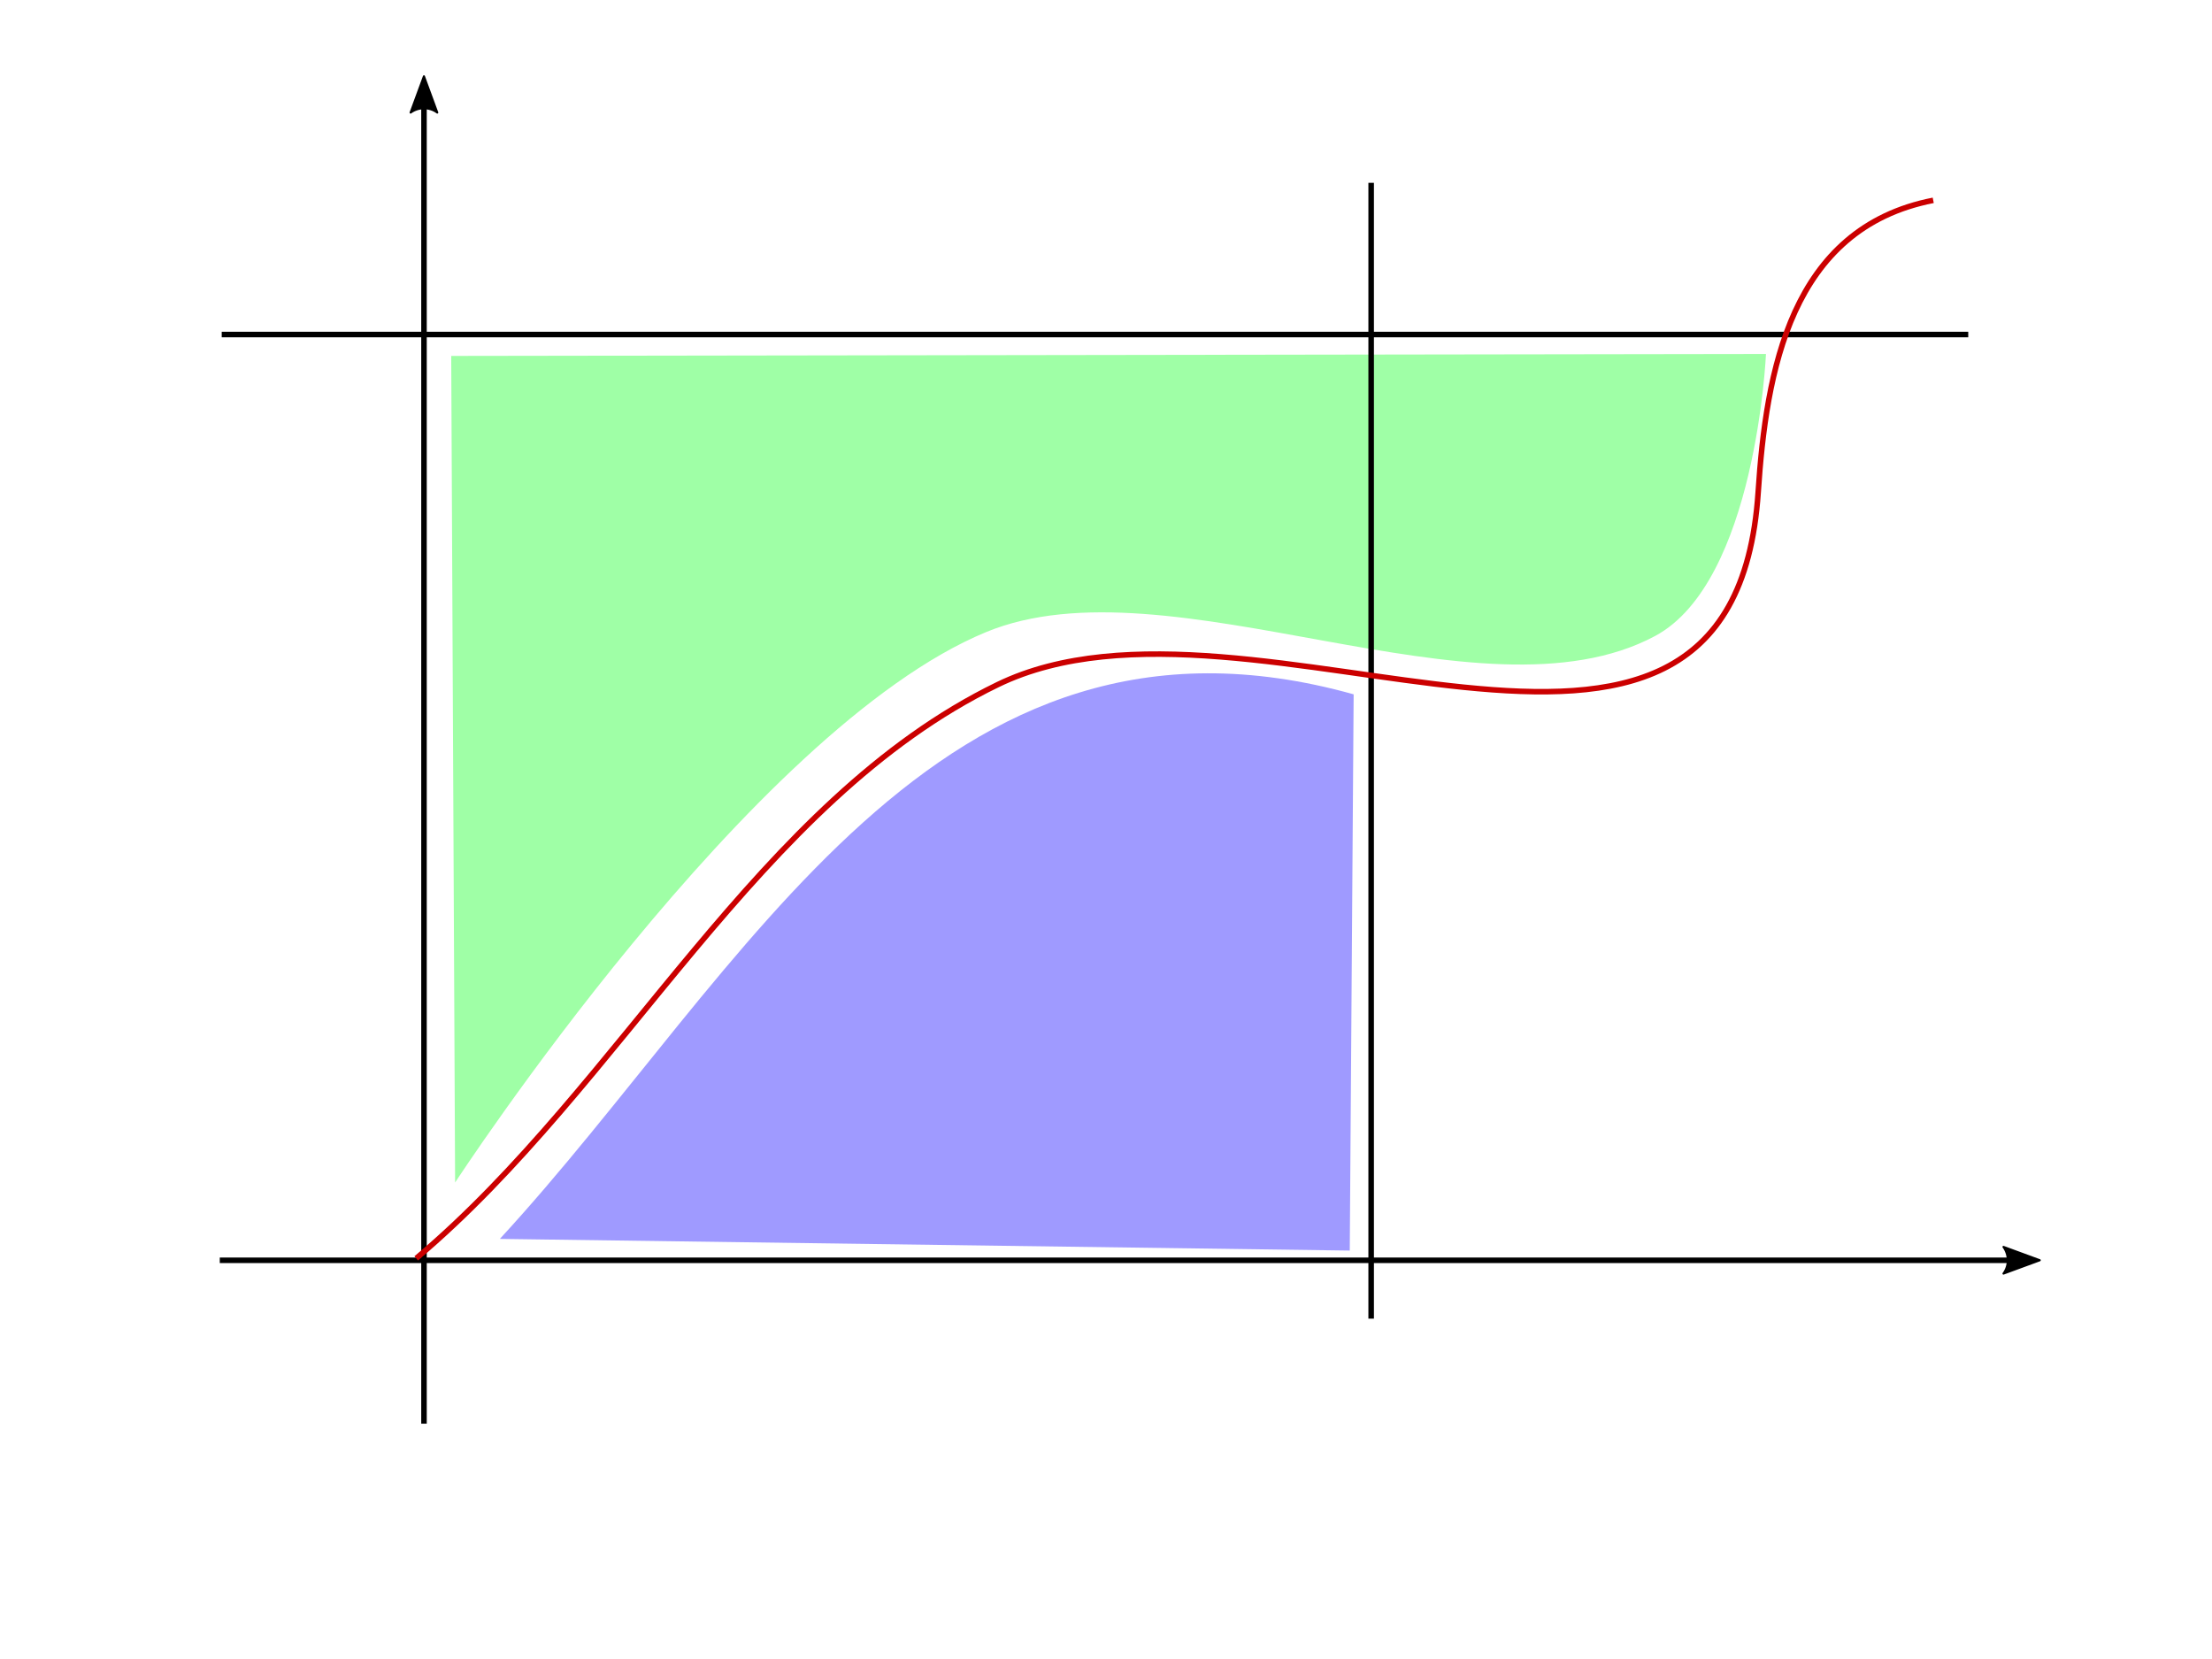
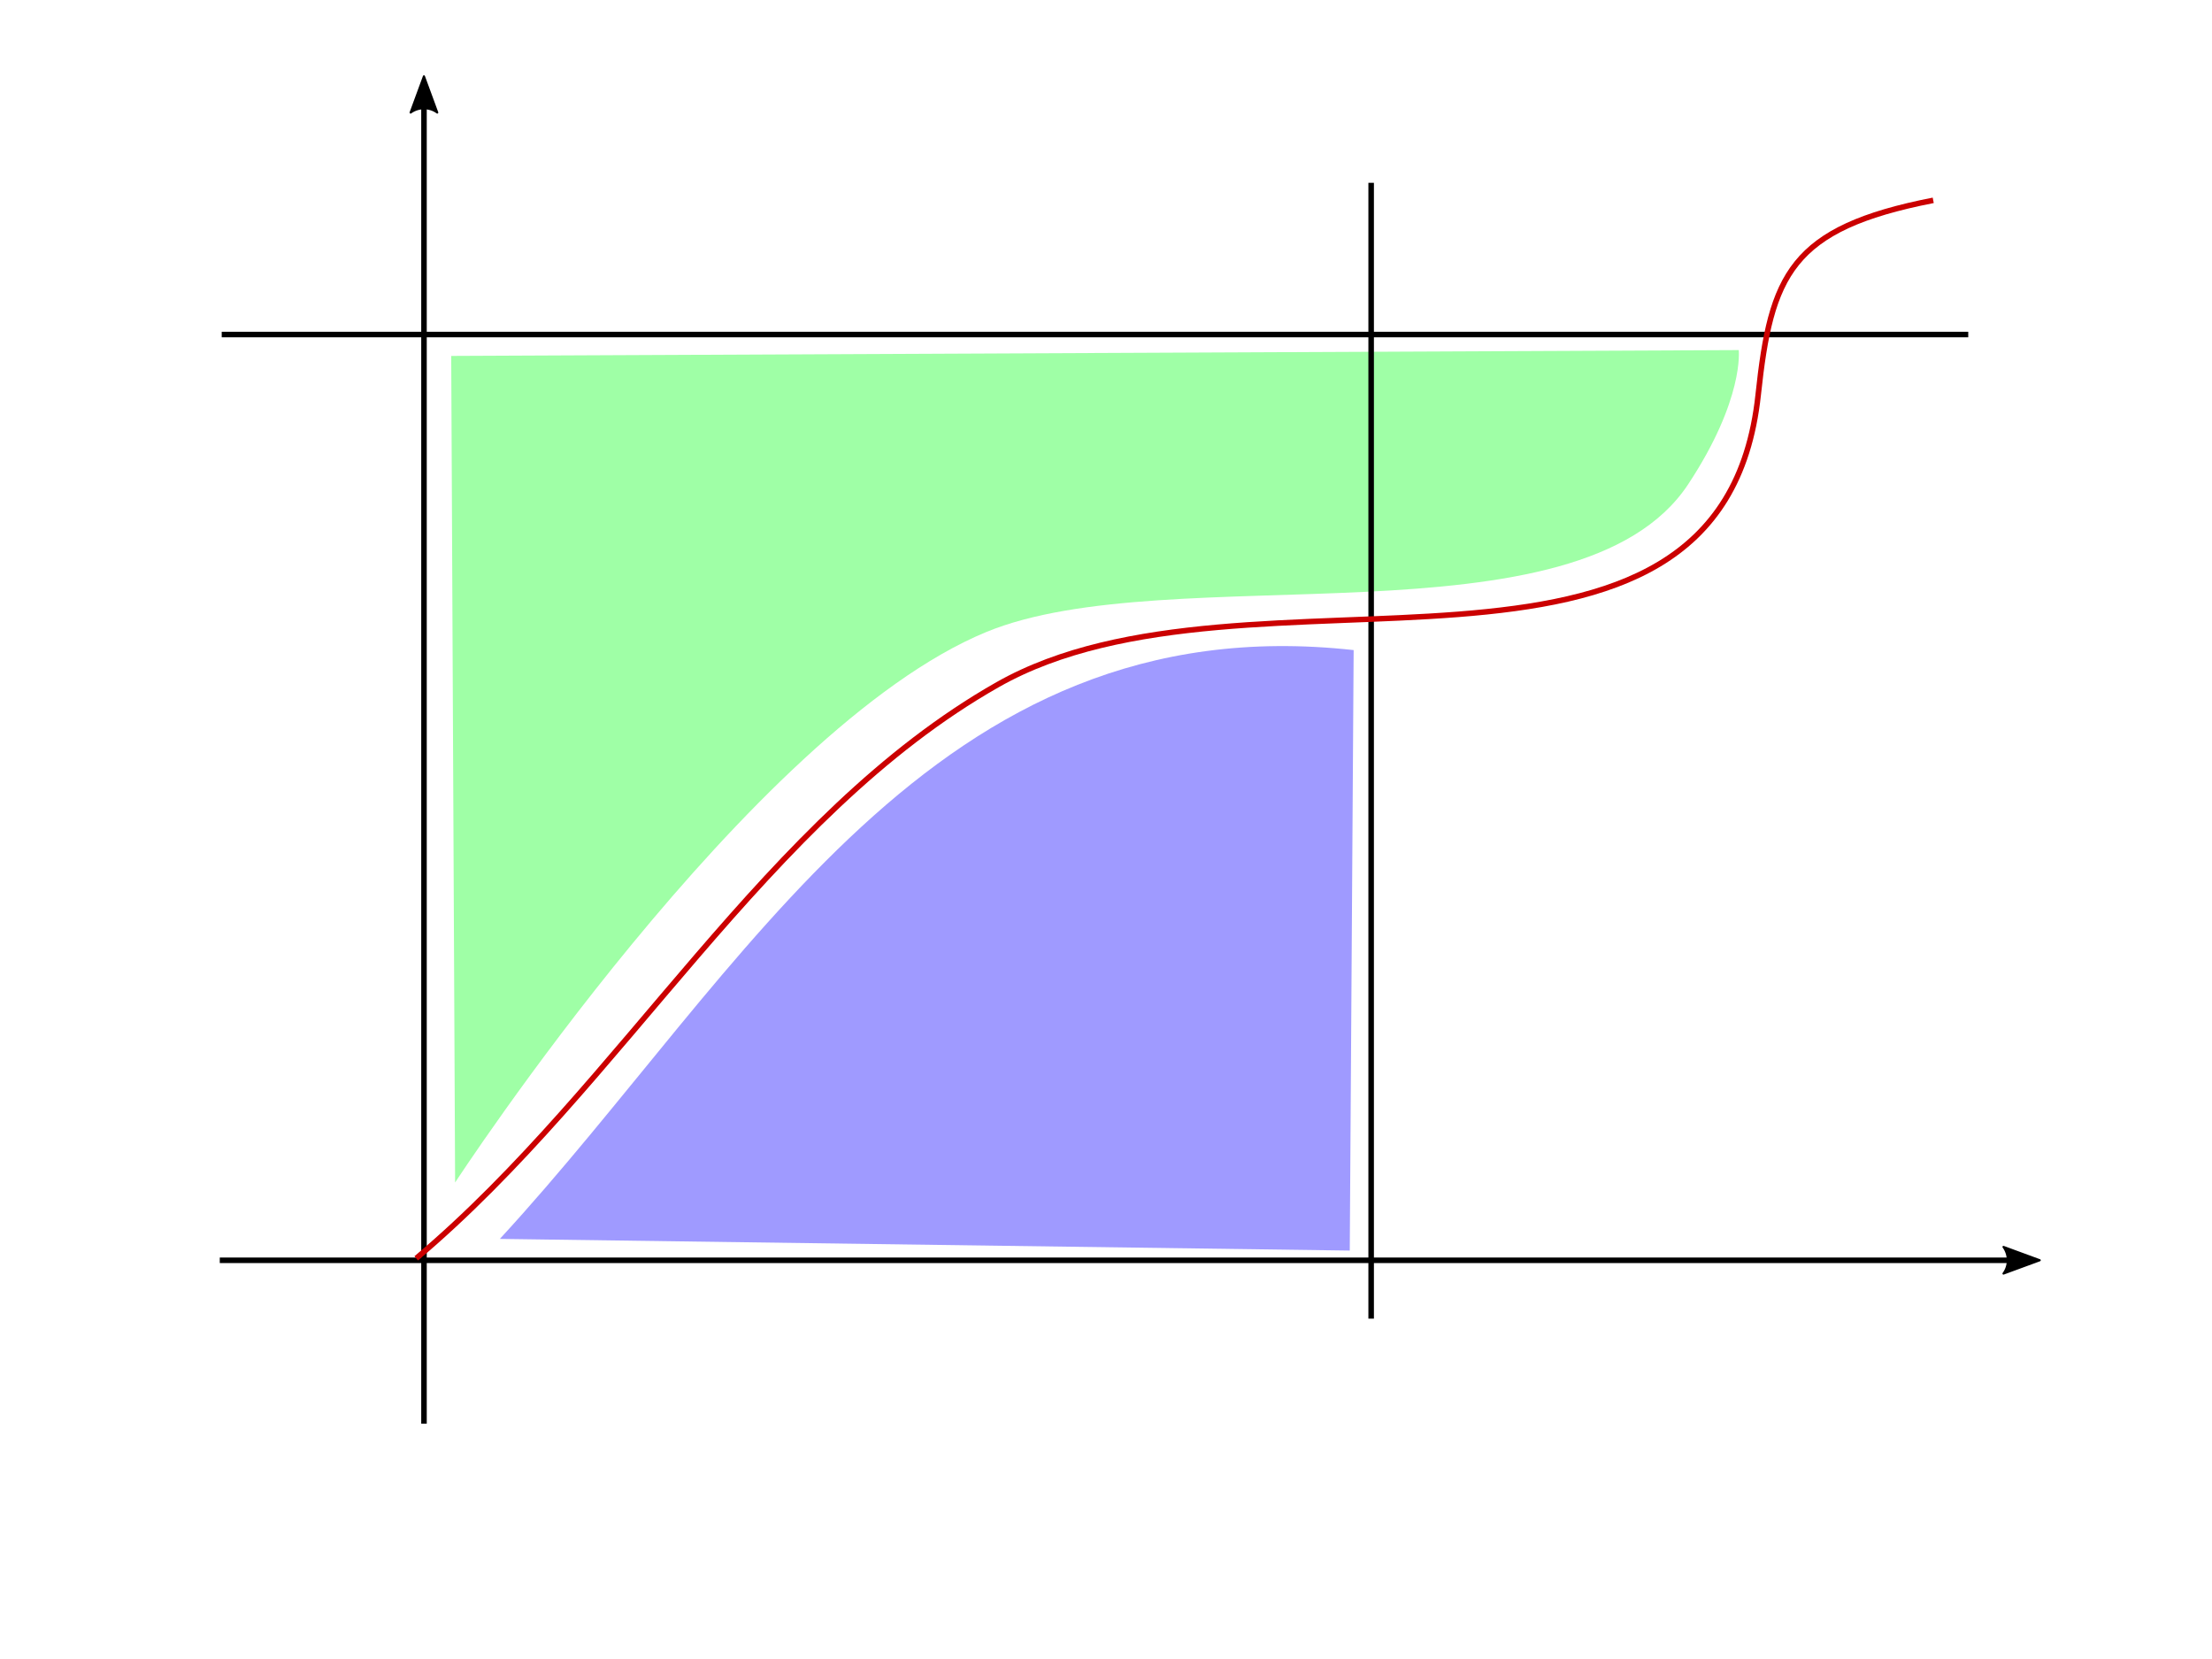
<svg xmlns="http://www.w3.org/2000/svg" width="400" height="300" viewBox="0 0 400 300" id="svg2" version="1.1">
  <defs id="defs4">
    <marker style="overflow:visible;" id="marker4417" refX="0.0" refY="0.0" orient="auto">
      <path transform="scale(0.6) rotate(180) translate(0,0)" d="M 8.719,4.034 L -2.207,0.016 L 8.719,-4.002 C 6.973,-1.63 6.983,1.616 8.719,4.034 z " style="fill-rule:evenodd;stroke-width:0.625;stroke-linejoin:round;stroke:#000000;stroke-opacity:1;fill:#000000;fill-opacity:1" id="path4419" />
    </marker>
    <marker orient="auto" refY="0.0" refX="0.0" id="Arrow2Mend" style="overflow:visible;">
      <path id="path4168" style="fill-rule:evenodd;stroke-width:0.625;stroke-linejoin:round;stroke:#000000;stroke-opacity:1;fill:#000000;fill-opacity:1" d="M 8.719,4.034 L -2.207,0.016 L 8.719,-4.002 C 6.973,-1.63 6.983,1.616 8.719,4.034 z " transform="scale(0.6) rotate(180) translate(0,0)" />
    </marker>
  </defs>
  <g id="layer1" transform="translate(0,-752.3622)">
-     <path style="fill:#9fffa6;fill-rule:evenodd;stroke:none;stroke-width:1px;stroke-linecap:butt;stroke-linejoin:miter;stroke-opacity:1;fill-opacity:1" d="m 82.298,966.196 c 0,0 53.411,-81.925 96.014,-99.531 33.16,-13.704 89.357,17.646 120.985,0.703 18.261,-9.782 20.047,-50.996 20.047,-50.996 l -237.749,0.352 z" id="path4485" />
+     <path style="fill:#9fffa6;fill-opacity:1;fill-rule:evenodd;stroke:none;stroke-width:1px;stroke-linecap:butt;stroke-linejoin:miter;stroke-opacity:1" d="m 82.298,966.196 c 0,0 53.411,-81.925 96.014,-99.531 33.16,-13.704 107.197,3.215 126.964,-26.729 10.172,-15.41 9.144,-24.267 9.144,-24.267 l -232.825,1.055 z" id="path4485" />
    <path style="fill:none;fill-rule:evenodd;stroke:#000000;stroke-width:1px;stroke-linecap:butt;stroke-linejoin:miter;stroke-opacity:1;marker-end:url(#marker4417)" d="m 39.742,980.264 327.784,0" id="path4133" />
    <path style="fill:none;fill-rule:evenodd;stroke:#000000;stroke-width:1px;stroke-linecap:butt;stroke-linejoin:miter;stroke-opacity:1;marker-end:url(#Arrow2Mend)" d="m 76.671,1009.807 0,-242.321" id="path4135" />
    <path style="fill:none;fill-rule:evenodd;stroke:#000000;stroke-width:1px;stroke-linecap:butt;stroke-linejoin:miter;stroke-opacity:1" d="m 40.094,812.855 315.827,0" id="path4445" />
    <path style="fill:none;fill-rule:evenodd;stroke:#000000;stroke-width:1px;stroke-linecap:butt;stroke-linejoin:miter;stroke-opacity:1" d="m 247.948,990.815 0,-205.393" id="path4447" />
-     <path style="fill:none;fill-rule:evenodd;stroke:#cb0000;stroke-width:1px;stroke-linecap:butt;stroke-linejoin:miter;stroke-opacity:1" d="m 75.264,979.912 c 37.231,-31.345 61.797,-82.721 105.158,-103.751 46.103,-22.36 132.873,35.238 137.515,-34.818 1.44,-21.734 5.792,-47.696 31.653,-52.755" id="path4449" />
-     <flowRoot xml:space="preserve" id="flowRoot4451" style="font-style:normal;font-variant:normal;font-weight:normal;font-stretch:normal;font-size:25px;line-height:125%;font-family:Gentium;-inkscape-font-specification:'Gentium, Normal';text-align:center;letter-spacing:0px;word-spacing:0px;writing-mode:lr-tb;text-anchor:middle;fill:#000000;fill-opacity:1;stroke:none;stroke-width:1px;stroke-linecap:butt;stroke-linejoin:miter;stroke-opacity:1" transform="translate(0,752.3622)">
+     <path style="fill:none;fill-rule:evenodd;stroke:#cb0000;stroke-width:1px;stroke-linecap:butt;stroke-linejoin:miter;stroke-opacity:1" d="m 75.264,979.912 c 37.231,-31.345 63.239,-79.976 105.158,-103.751 45.33,-25.71 130.942,9.287 137.515,-52.403 2.308,-21.659 5.792,-30.111 31.653,-35.17" id="path4449" />
+     <flowRoot xml:space="preserve" id="flowRoot4451" style="font-style:normal;font-variant:normal;font-weight:normal;font-stretch:normal;line-height:0.01%;font-family:Gentium;-inkscape-font-specification:'Gentium, Normal';text-align:center;letter-spacing:0px;word-spacing:0px;writing-mode:lr-tb;text-anchor:middle;fill:#000000;fill-opacity:1;stroke:none;stroke-width:1px;stroke-linecap:butt;stroke-linejoin:miter;stroke-opacity:1" transform="translate(0,752.3622)">
      <flowRegion id="flowRegion4453">
        <rect id="rect4455" width="39.039" height="35.522" x="7.034" y="44.314" />
      </flowRegion>
-       <flowPara id="flowPara4457">b</flowPara>
+       <flowPara id="flowPara4457" style="font-size:25px;line-height:1.25">b</flowPara>
    </flowRoot>
-     <flowRoot xml:space="preserve" id="flowRoot4459" style="font-style:normal;font-variant:normal;font-weight:normal;font-stretch:normal;font-size:25px;line-height:125%;font-family:Gentium;-inkscape-font-specification:'Gentium, Normal';text-align:center;letter-spacing:0px;word-spacing:0px;writing-mode:lr-tb;text-anchor:middle;fill:#000000;fill-opacity:1;stroke:none;stroke-width:1px;stroke-linecap:butt;stroke-linejoin:miter;stroke-opacity:1" transform="translate(0,752.3622)">
+     <flowRoot xml:space="preserve" id="flowRoot4459" style="font-style:normal;font-variant:normal;font-weight:normal;font-stretch:normal;line-height:0.01%;font-family:Gentium;-inkscape-font-specification:'Gentium, Normal';text-align:center;letter-spacing:0px;word-spacing:0px;writing-mode:lr-tb;text-anchor:middle;fill:#000000;fill-opacity:1;stroke:none;stroke-width:1px;stroke-linecap:butt;stroke-linejoin:miter;stroke-opacity:1" transform="translate(0,752.3622)">
      <flowRegion id="flowRegion4461">
        <rect id="rect4463" width="35.522" height="34.818" x="41.501" y="1.407" />
      </flowRegion>
-       <flowPara id="flowPara4465">y</flowPara>
+       <flowPara id="flowPara4465" style="font-size:25px;line-height:1.25">y</flowPara>
    </flowRoot>
-     <flowRoot xml:space="preserve" id="flowRoot4467" style="font-style:normal;font-variant:normal;font-weight:normal;font-stretch:normal;font-size:25px;line-height:125%;font-family:Gentium;-inkscape-font-specification:'Gentium, Normal';text-align:center;letter-spacing:0px;word-spacing:0px;writing-mode:lr-tb;text-anchor:middle;fill:#000000;fill-opacity:1;stroke:none;stroke-width:1px;stroke-linecap:butt;stroke-linejoin:miter;stroke-opacity:1" transform="translate(0,752.3622)">
+     <flowRoot xml:space="preserve" id="flowRoot4467" style="font-style:normal;font-variant:normal;font-weight:normal;font-stretch:normal;line-height:0.01%;font-family:Gentium;-inkscape-font-specification:'Gentium, Normal';text-align:center;letter-spacing:0px;word-spacing:0px;writing-mode:lr-tb;text-anchor:middle;fill:#000000;fill-opacity:1;stroke:none;stroke-width:1px;stroke-linecap:butt;stroke-linejoin:miter;stroke-opacity:1" transform="translate(0,752.3622)">
      <flowRegion id="flowRegion4469">
        <rect id="rect4471" width="47.128" height="40.094" x="345.018" y="227.198" />
      </flowRegion>
-       <flowPara id="flowPara4473">x</flowPara>
+       <flowPara id="flowPara4473" style="font-size:25px;line-height:1.25">x</flowPara>
    </flowRoot>
-     <flowRoot xml:space="preserve" id="flowRoot4475" style="font-style:normal;font-variant:normal;font-weight:normal;font-stretch:normal;font-size:25px;line-height:125%;font-family:Gentium;-inkscape-font-specification:'Gentium, Normal';text-align:center;letter-spacing:0px;word-spacing:0px;writing-mode:lr-tb;text-anchor:middle;fill:#000000;fill-opacity:1;stroke:none;stroke-width:1px;stroke-linecap:butt;stroke-linejoin:miter;stroke-opacity:1" transform="translate(0,752.3622)">
+     <flowRoot xml:space="preserve" id="flowRoot4475" style="font-style:normal;font-variant:normal;font-weight:normal;font-stretch:normal;line-height:0.01%;font-family:Gentium;-inkscape-font-specification:'Gentium, Normal';text-align:center;letter-spacing:0px;word-spacing:0px;writing-mode:lr-tb;text-anchor:middle;fill:#000000;fill-opacity:1;stroke:none;stroke-width:1px;stroke-linecap:butt;stroke-linejoin:miter;stroke-opacity:1" transform="translate(0,752.3622)">
      <flowRegion id="flowRegion4477">
        <rect id="rect4479" width="50.996" height="55.92" x="220.516" y="234.232" />
      </flowRegion>
-       <flowPara id="flowPara4481">a</flowPara>
+       <flowPara id="flowPara4481" style="font-size:25px;line-height:1.25">a</flowPara>
    </flowRoot>
-     <path style="fill:#9f9aff;fill-opacity:1;fill-rule:evenodd;stroke:none;stroke-width:1px;stroke-linecap:butt;stroke-linejoin:miter;stroke-opacity:1" d="M 90.387,976.395 C 134.962,928.018 169.44,856.85 244.783,877.919 l -0.703,100.586 z" id="path4487" />
+     <path style="fill:#9f9aff;fill-opacity:1;fill-rule:evenodd;stroke:none;stroke-width:1px;stroke-linecap:butt;stroke-linejoin:miter;stroke-opacity:1" d="M 90.387,976.395 C 134.962,928.018 168.737,861.511 244.783,869.919 l -0.703,108.586 z" id="path4487" />
  </g>
</svg>
